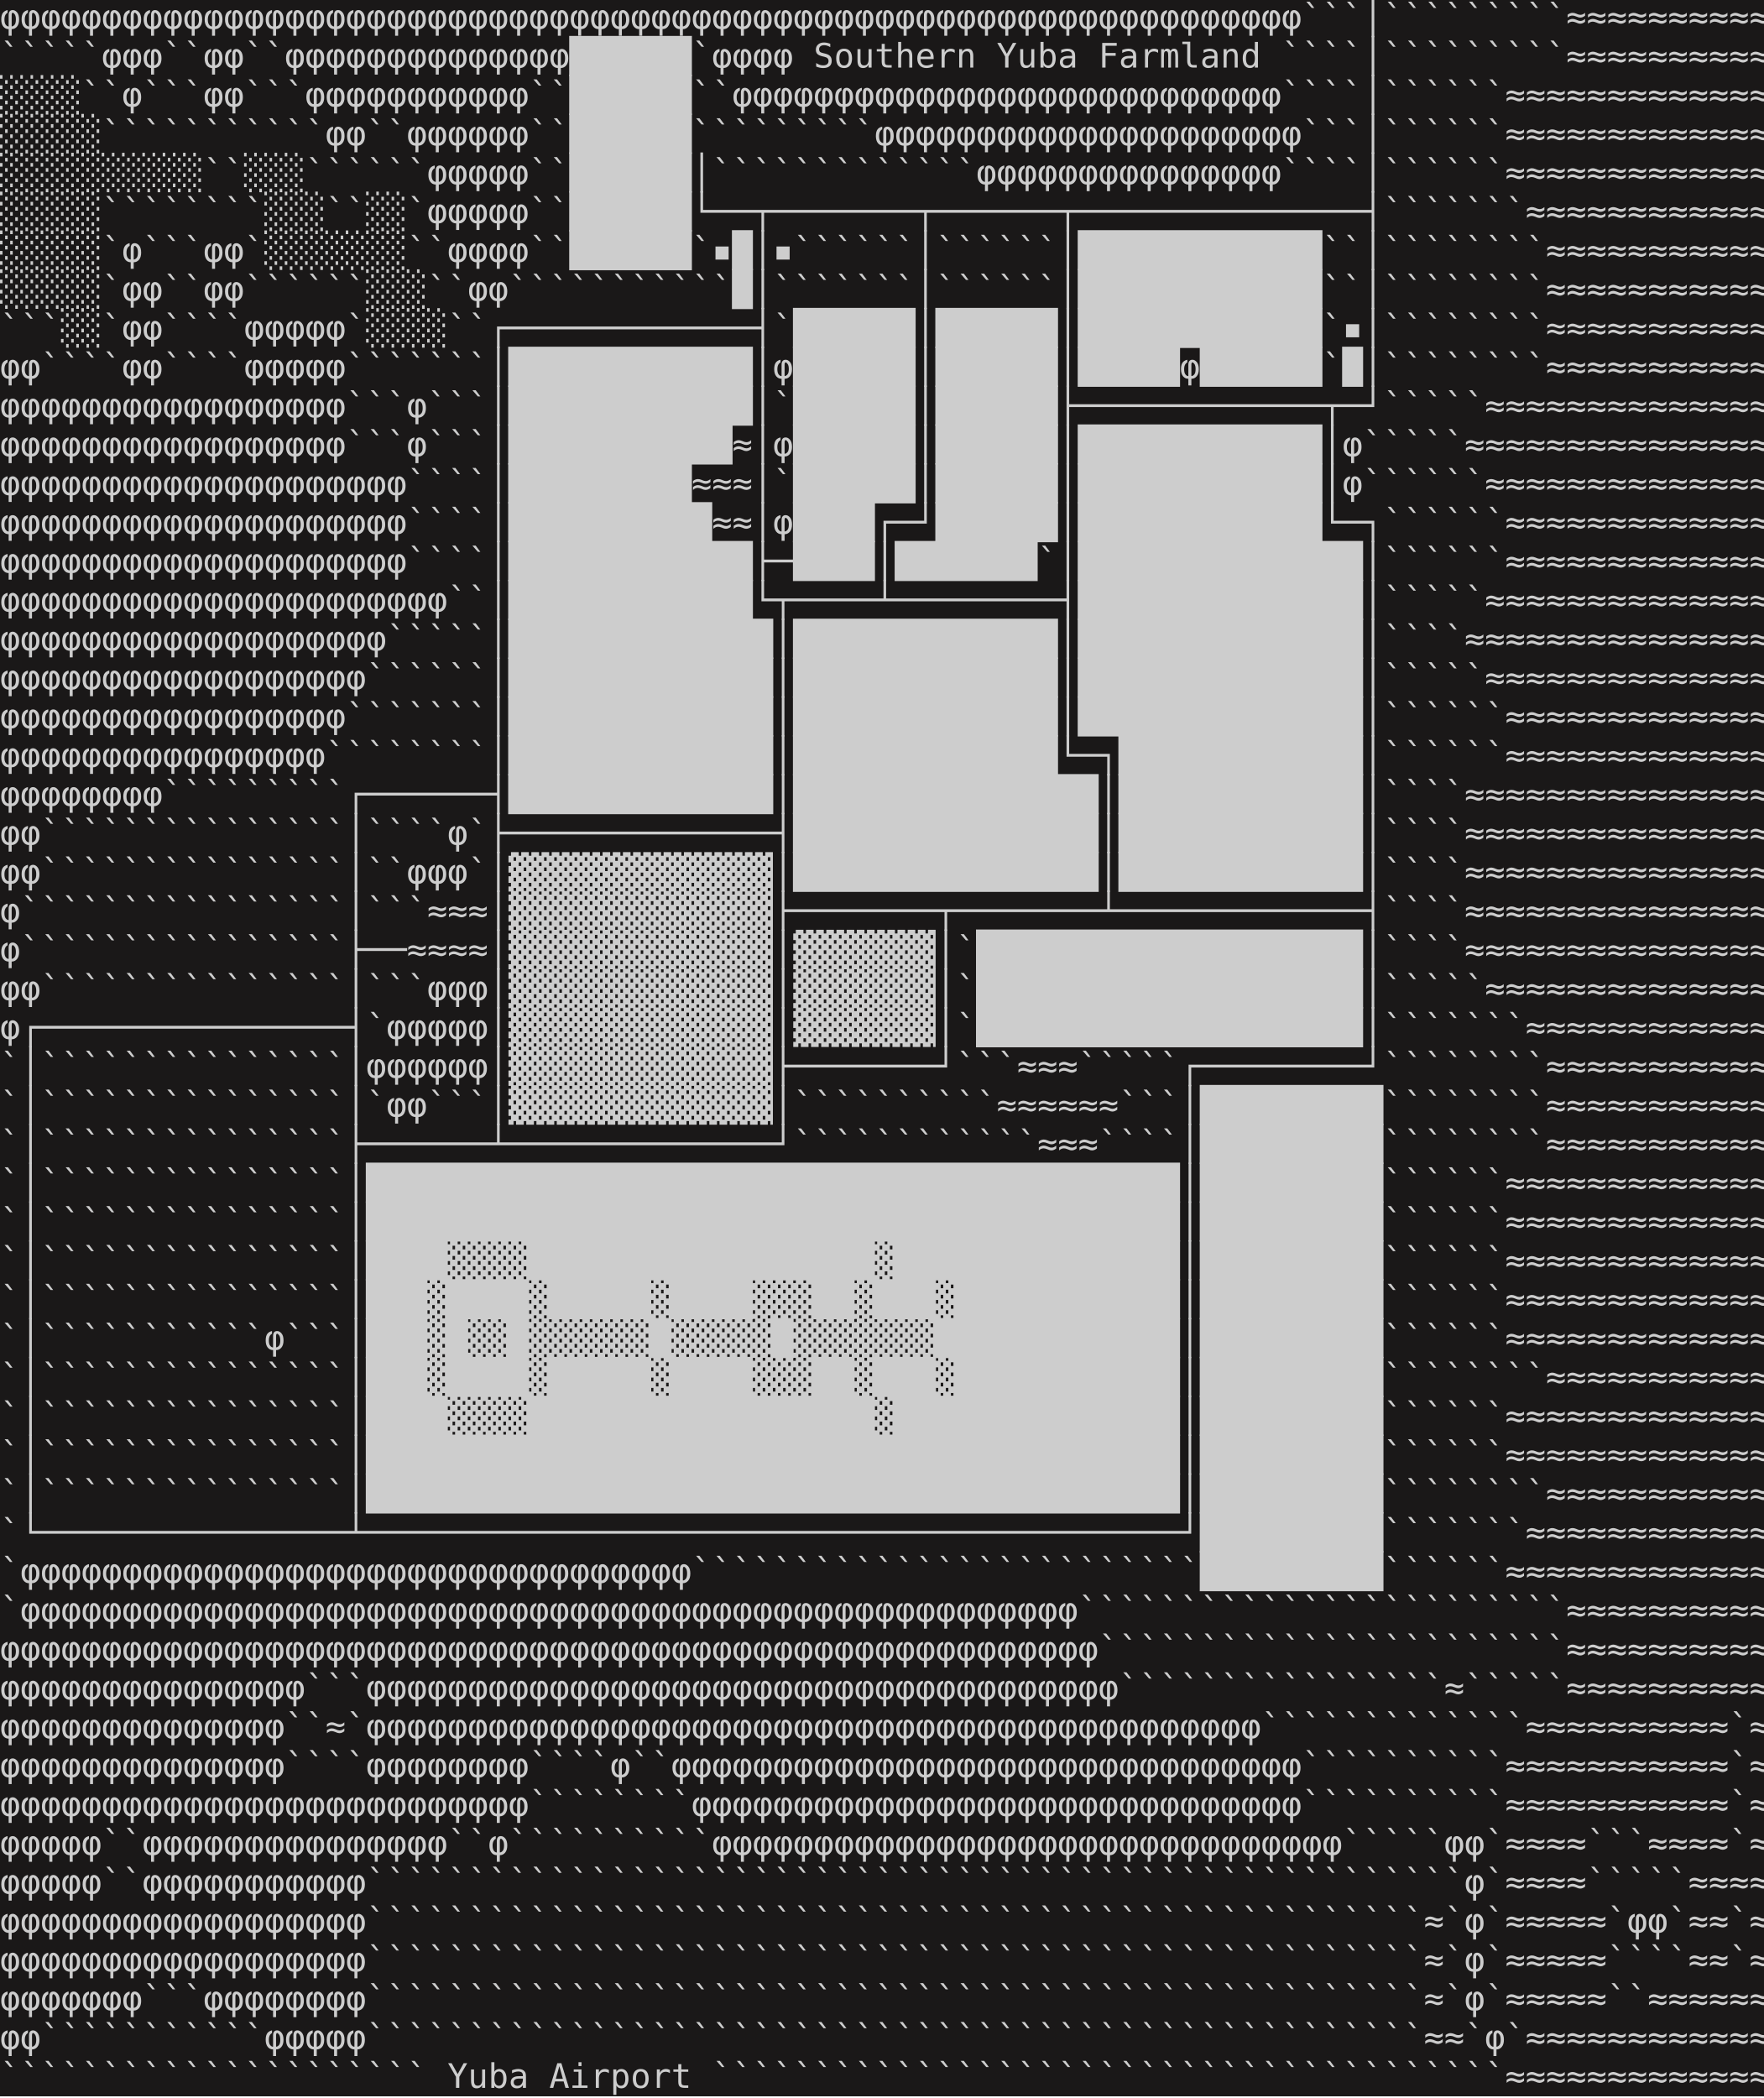
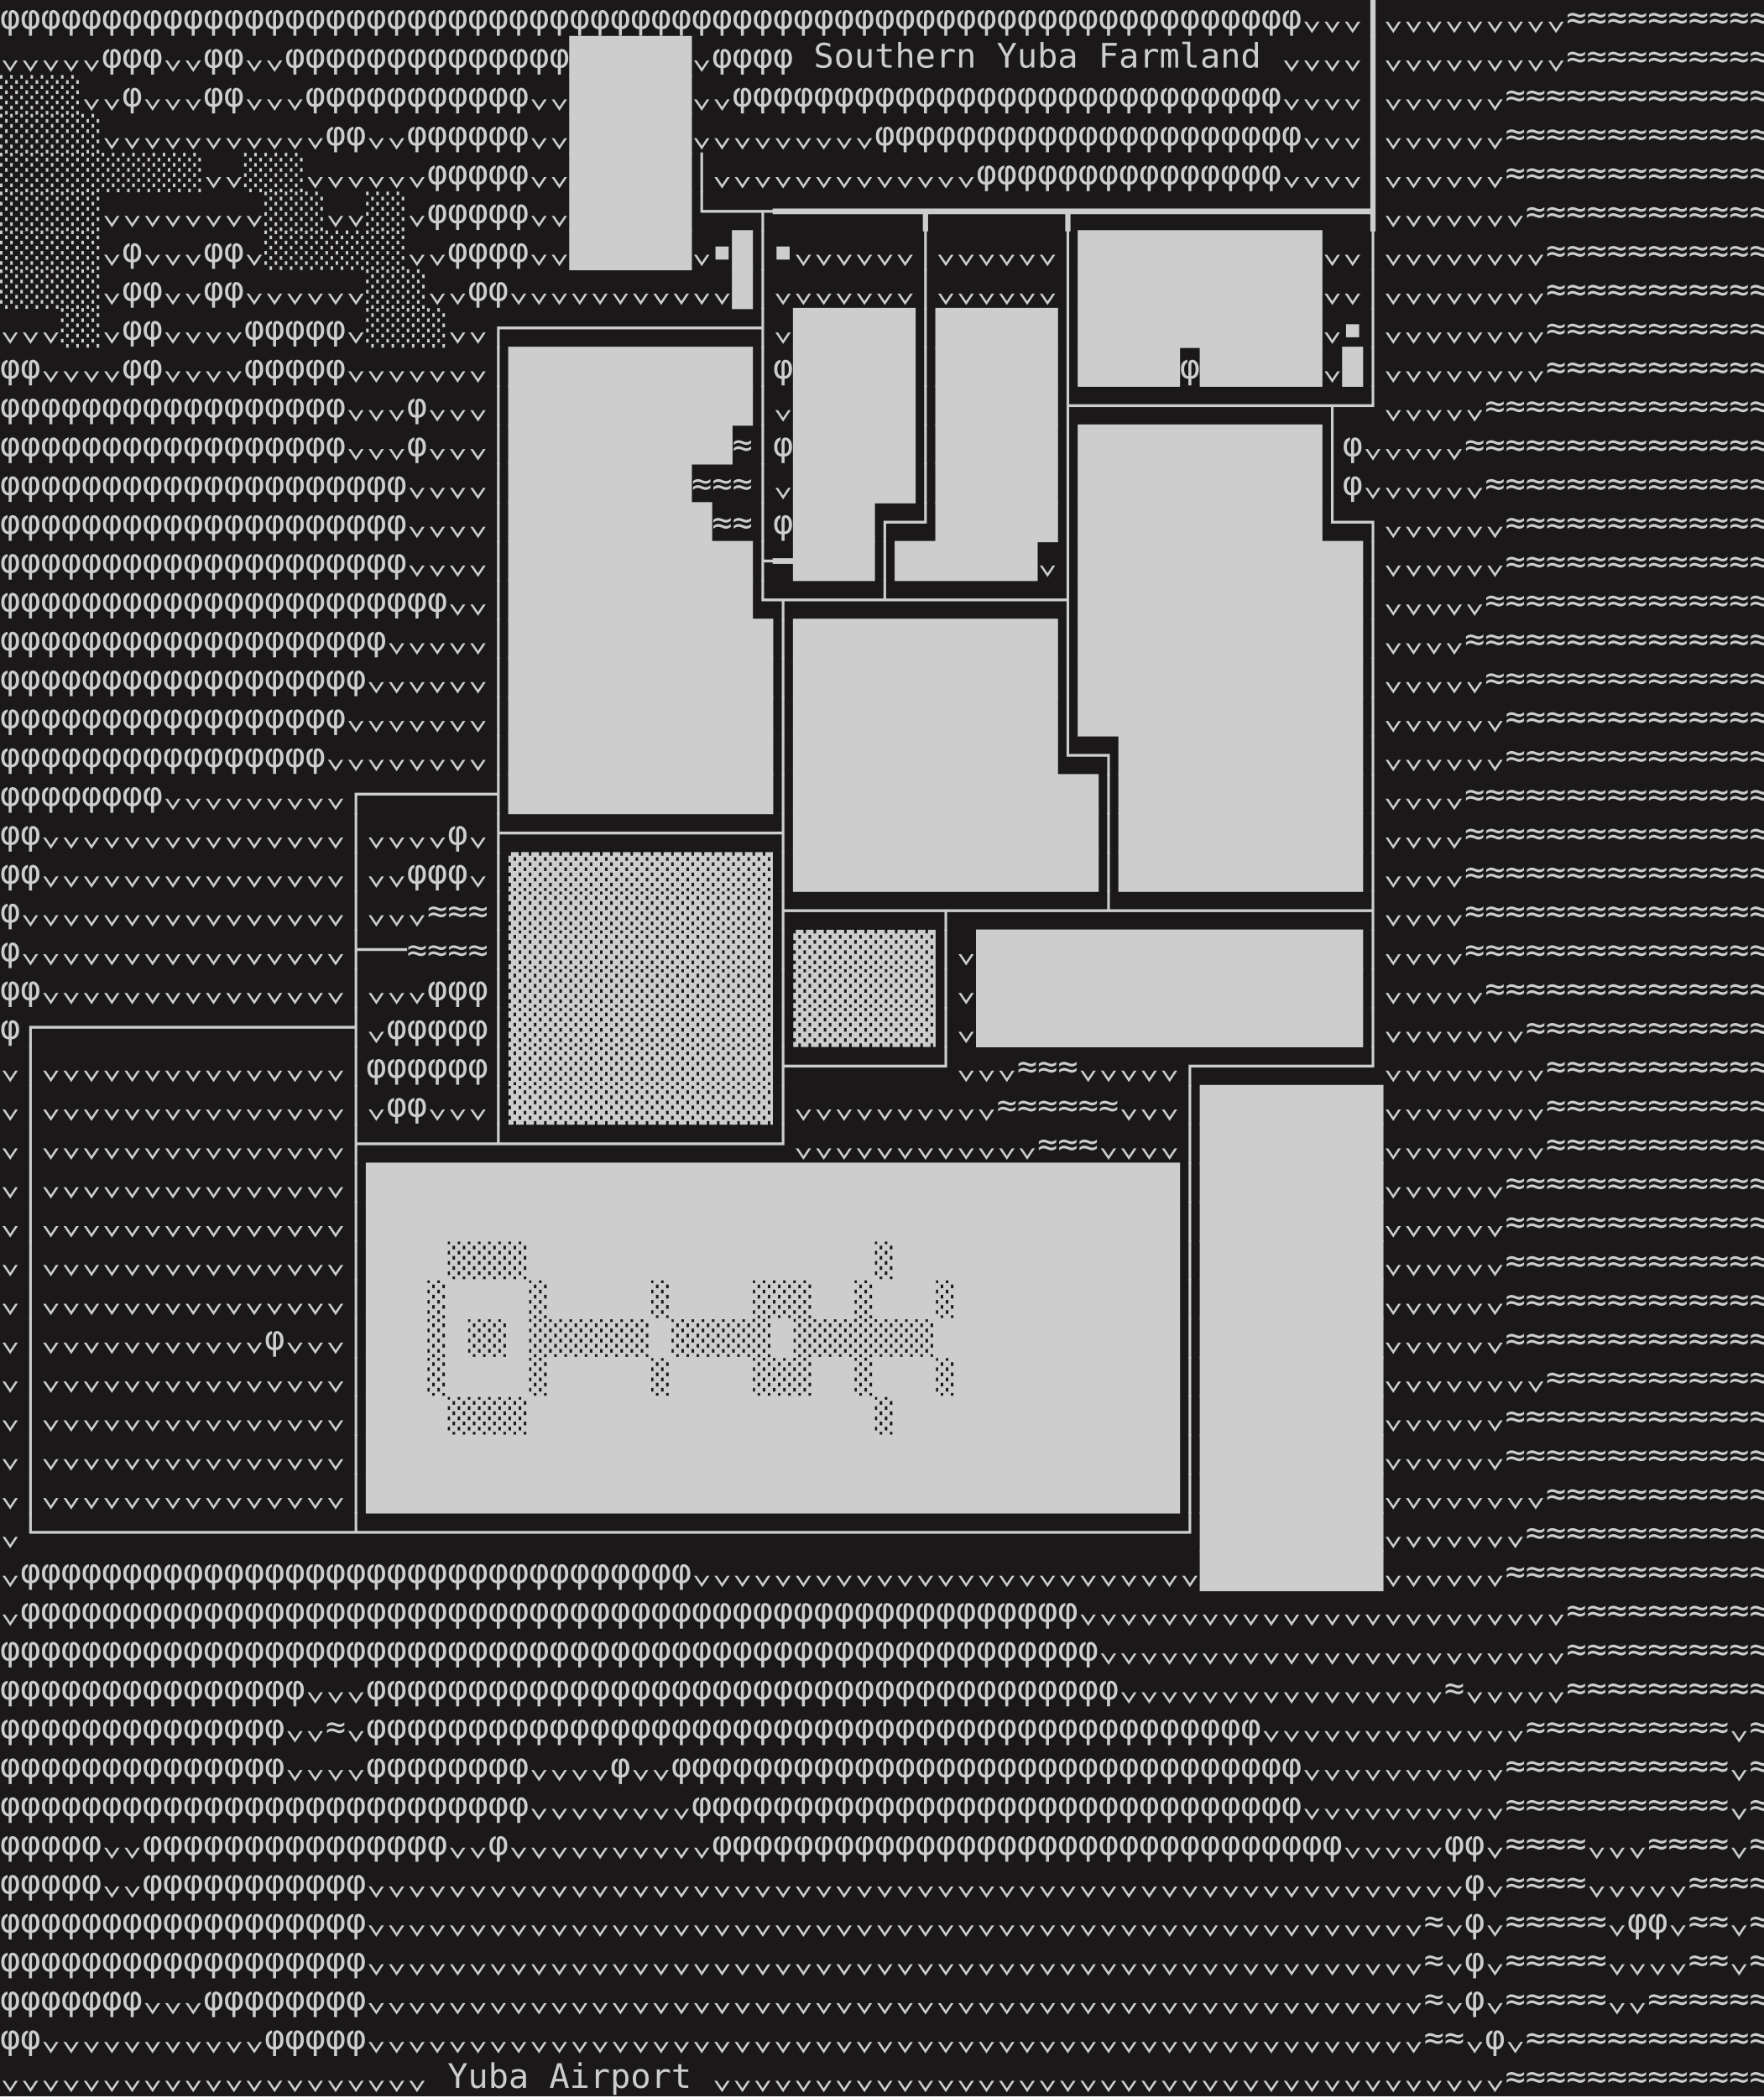
<svg xmlns="http://www.w3.org/2000/svg" version="1.1" width="522.0px" height="621.0px" viewBox="0 0 522.0 621.0" style="letter-spacing:0em;font-size:10px;font-family:'DejaVu Sans Mono';stroke:none">
  <text y="8.5" x="0.0" style="fill:#1a1818">███████████████████████████████████████████████████████████████████████████████████████</text>
  <text y="20.0" x="0.0" style="fill:#1a1818">███████████████████████████████████████████████████████████████████████████████████████</text>
  <text y="31.5" x="0.0" style="fill:#1a1818">███████████████████████████████████████████████████████████████████████████████████████</text>
  <text y="43.0" x="0.0" style="fill:#1a1818">███████████████████████████████████████████████████████████████████████████████████████</text>
  <text y="54.5" x="0.0" style="fill:#1a1818">███████████████████████████████████████████████████████████████████████████████████████</text>
  <text y="66.0" x="0.0" style="fill:#1a1818">███████████████████████████████████████████████████████████████████████████████████████</text>
  <text y="77.5" x="0.0" style="fill:#1a1818">███████████████████████████████████████████████████████████████████████████████████████</text>
  <text y="89.0" x="0.0" style="fill:#1a1818">███████████████████████████████████████████████████████████████████████████████████████</text>
  <text y="100.5" x="0.0" style="fill:#1a1818">███████████████████████████████████████████████████████████████████████████████████████</text>
  <text y="112.0" x="0.0" style="fill:#1a1818">███████████████████████████████████████████████████████████████████████████████████████</text>
  <text y="123.5" x="0.0" style="fill:#1a1818">███████████████████████████████████████████████████████████████████████████████████████</text>
  <text y="135.0" x="0.0" style="fill:#1a1818">███████████████████████████████████████████████████████████████████████████████████████</text>
  <text y="146.5" x="0.0" style="fill:#1a1818">███████████████████████████████████████████████████████████████████████████████████████</text>
  <text y="158.0" x="0.0" style="fill:#1a1818">███████████████████████████████████████████████████████████████████████████████████████</text>
  <text y="169.5" x="0.0" style="fill:#1a1818">███████████████████████████████████████████████████████████████████████████████████████</text>
  <text y="181.0" x="0.0" style="fill:#1a1818">███████████████████████████████████████████████████████████████████████████████████████</text>
  <text y="192.5" x="0.0" style="fill:#1a1818">███████████████████████████████████████████████████████████████████████████████████████</text>
  <text y="204.0" x="0.0" style="fill:#1a1818">███████████████████████████████████████████████████████████████████████████████████████</text>
  <text y="215.5" x="0.0" style="fill:#1a1818">███████████████████████████████████████████████████████████████████████████████████████</text>
  <text y="227.0" x="0.0" style="fill:#1a1818">███████████████████████████████████████████████████████████████████████████████████████</text>
  <text y="238.5" x="0.0" style="fill:#1a1818">███████████████████████████████████████████████████████████████████████████████████████</text>
  <text y="250.0" x="0.0" style="fill:#1a1818">███████████████████████████████████████████████████████████████████████████████████████</text>
  <text y="261.5" x="0.0" style="fill:#1a1818">███████████████████████████████████████████████████████████████████████████████████████</text>
  <text y="273.0" x="0.0" style="fill:#1a1818">███████████████████████████████████████████████████████████████████████████████████████</text>
  <text y="284.5" x="0.0" style="fill:#1a1818">███████████████████████████████████████████████████████████████████████████████████████</text>
  <text y="296.0" x="0.0" style="fill:#1a1818">███████████████████████████████████████████████████████████████████████████████████████</text>
  <text y="307.5" x="0.0" style="fill:#1a1818">███████████████████████████████████████████████████████████████████████████████████████</text>
  <text y="319.0" x="0.0" style="fill:#1a1818">███████████████████████████████████████████████████████████████████████████████████████</text>
  <text y="330.5" x="0.0" style="fill:#1a1818">███████████████████████████████████████████████████████████████████████████████████████</text>
  <text y="342.0" x="0.0" style="fill:#1a1818">███████████████████████████████████████████████████████████████████████████████████████</text>
  <text y="353.5" x="0.0" style="fill:#1a1818">███████████████████████████████████████████████████████████████████████████████████████</text>
  <text y="365.0" x="0.0" style="fill:#1a1818">███████████████████████████████████████████████████████████████████████████████████████</text>
  <text y="376.5" x="0.0" style="fill:#1a1818">███████████████████████████████████████████████████████████████████████████████████████</text>
  <text y="388.0" x="0.0" style="fill:#1a1818">███████████████████████████████████████████████████████████████████████████████████████</text>
  <text y="399.5" x="0.0" style="fill:#1a1818">███████████████████████████████████████████████████████████████████████████████████████</text>
  <text y="411.0" x="0.0" style="fill:#1a1818">███████████████████████████████████████████████████████████████████████████████████████</text>
  <text y="422.5" x="0.0" style="fill:#1a1818">███████████████████████████████████████████████████████████████████████████████████████</text>
  <text y="434.0" x="0.0" style="fill:#1a1818">███████████████████████████████████████████████████████████████████████████████████████</text>
  <text y="445.5" x="0.0" style="fill:#1a1818">███████████████████████████████████████████████████████████████████████████████████████</text>
  <text y="457.0" x="0.0" style="fill:#1a1818">███████████████████████████████████████████████████████████████████████████████████████</text>
  <text y="468.5" x="0.0" style="fill:#1a1818">███████████████████████████████████████████████████████████████████████████████████████</text>
  <text y="480.0" x="0.0" style="fill:#1a1818">███████████████████████████████████████████████████████████████████████████████████████</text>
  <text y="491.5" x="0.0" style="fill:#1a1818">███████████████████████████████████████████████████████████████████████████████████████</text>
  <text y="503.0" x="0.0" style="fill:#1a1818">███████████████████████████████████████████████████████████████████████████████████████</text>
  <text y="514.5" x="0.0" style="fill:#1a1818">███████████████████████████████████████████████████████████████████████████████████████</text>
  <text y="526.0" x="0.0" style="fill:#1a1818">███████████████████████████████████████████████████████████████████████████████████████</text>
  <text y="537.5" x="0.0" style="fill:#1a1818">███████████████████████████████████████████████████████████████████████████████████████</text>
  <text y="549.0" x="0.0" style="fill:#1a1818">███████████████████████████████████████████████████████████████████████████████████████</text>
  <text y="560.5" x="0.0" style="fill:#1a1818">███████████████████████████████████████████████████████████████████████████████████████</text>
  <text y="572.0" x="0.0" style="fill:#1a1818">███████████████████████████████████████████████████████████████████████████████████████</text>
  <text y="583.5" x="0.0" style="fill:#1a1818">███████████████████████████████████████████████████████████████████████████████████████</text>
  <text y="595.0" x="0.0" style="fill:#1a1818">███████████████████████████████████████████████████████████████████████████████████████</text>
  <text y="606.5" x="0.0" style="fill:#1a1818">███████████████████████████████████████████████████████████████████████████████████████</text>
  <text y="618.0" x="0.0" style="fill:#1a1818">███████████████████████████████████████████████████████████████████████████████████████</text>
-   <text y="8.5" x="0.0" style="fill:#cdcdcd">φφφφφφφφφφφφφφφφφφφφφφφφφφφφφφφφφφφφφφφφφφφφφφφφφφφφφφφφφφφφφφφφ```│`````````≈≈≈≈≈≈≈≈≈≈</text>
-   <text y="20.0" x="0.0" style="fill:#cdcdcd">`````φφφ``φφ``φφφφφφφφφφφφφφ██████`φφφφ Southern Yuba Farmland ````│`````````≈≈≈≈≈≈≈≈≈≈</text>
-   <text y="31.5" x="0.0" style="fill:#cdcdcd">░░░░``φ```φφ```φφφφφφφφφφφ``██████``φφφφφφφφφφφφφφφφφφφφφφφφφφφ````│``````≈≈≈≈≈≈≈≈≈≈≈≈≈</text>
-   <text y="43.0" x="0.0" style="fill:#cdcdcd">░░░░░```````````φφ``φφφφφφ``██████`````````φφφφφφφφφφφφφφφφφφφφφ```│``````≈≈≈≈≈≈≈≈≈≈≈≈≈</text>
-   <text y="54.5" x="0.0" style="fill:#cdcdcd">░░░░░░░░░░``░░░``````φφφφφ``██████│`````````````φφφφφφφφφφφφφφφ````│``````≈≈≈≈≈≈≈≈≈≈≈≈≈</text>
-   <text y="66.0" x="0.0" style="fill:#cdcdcd">░░░░░````````░░░``░░`φφφφφ``██████└──┬───────┬──────┬──────────────┤```````≈≈≈≈≈≈≈≈≈≈≈≈</text>
-   <text y="77.5" x="0.0" style="fill:#cdcdcd">░░░░░`φ```φφ`░░░░░░░``φφφφ``██████`▪█│▪``````│``````│████████████``│````````≈≈≈≈≈≈≈≈≈≈≈</text>
-   <text y="89.0" x="0.0" style="fill:#cdcdcd">░░░░░`φφ``φφ``````░░░``φφ```````````█│```````│``````│████████████``│````````≈≈≈≈≈≈≈≈≈≈≈</text>
-   <text y="100.5" x="0.0" style="fill:#cdcdcd">```░░`φφ````φφφφφ`░░░░``┌────────────┤`██████│██████│████████████`▪│````````≈≈≈≈≈≈≈≈≈≈≈</text>
-   <text y="112.0" x="0.0" style="fill:#cdcdcd">φφ````φφ````φφφφφ```````│████████████│φ██████│██████│█████φ██████`█│````````≈≈≈≈≈≈≈≈≈≈≈</text>
-   <text y="123.5" x="0.0" style="fill:#cdcdcd">φφφφφφφφφφφφφφφφφ```φ```│████████████│`██████│██████├────────────┬─┘`````≈≈≈≈≈≈≈≈≈≈≈≈≈≈</text>
-   <text y="135.0" x="0.0" style="fill:#cdcdcd">φφφφφφφφφφφφφφφφφ```φ```│███████████≈│φ██████│██████│████████████│φ`````≈≈≈≈≈≈≈≈≈≈≈≈≈≈≈</text>
-   <text y="146.5" x="0.0" style="fill:#cdcdcd">φφφφφφφφφφφφφφφφφφφφ````│█████████≈≈≈│`██████│██████│████████████│φ``````≈≈≈≈≈≈≈≈≈≈≈≈≈≈</text>
-   <text y="158.0" x="0.0" style="fill:#cdcdcd">φφφφφφφφφφφφφφφφφφφφ````│██████████≈≈│φ████┌─┘██████│████████████└─┐``````≈≈≈≈≈≈≈≈≈≈≈≈≈</text>
-   <text y="169.5" x="0.0" style="fill:#cdcdcd">φφφφφφφφφφφφφφφφφφφφ````│████████████├─████│███████`│██████████████│``````≈≈≈≈≈≈≈≈≈≈≈≈≈</text>
-   <text y="181.0" x="0.0" style="fill:#cdcdcd">φφφφφφφφφφφφφφφφφφφφφφ``│████████████└┬────┴────────┤██████████████│`````≈≈≈≈≈≈≈≈≈≈≈≈≈≈</text>
-   <text y="192.5" x="0.0" style="fill:#cdcdcd">φφφφφφφφφφφφφφφφφφφ`````│█████████████│█████████████│██████████████│````≈≈≈≈≈≈≈≈≈≈≈≈≈≈≈</text>
-   <text y="204.0" x="0.0" style="fill:#cdcdcd">φφφφφφφφφφφφφφφφφφ``````│█████████████│█████████████│██████████████│`````≈≈≈≈≈≈≈≈≈≈≈≈≈≈</text>
-   <text y="215.5" x="0.0" style="fill:#cdcdcd">φφφφφφφφφφφφφφφφφ```````│█████████████│█████████████│██████████████│``````≈≈≈≈≈≈≈≈≈≈≈≈≈</text>
-   <text y="227.0" x="0.0" style="fill:#cdcdcd">φφφφφφφφφφφφφφφφ````````│█████████████│█████████████└─┐████████████│``````≈≈≈≈≈≈≈≈≈≈≈≈≈</text>
-   <text y="238.5" x="0.0" style="fill:#cdcdcd">φφφφφφφφ`````````┌──────┤█████████████│███████████████│████████████│````≈≈≈≈≈≈≈≈≈≈≈≈≈≈≈</text>
-   <text y="250.0" x="0.0" style="fill:#cdcdcd">φφ```````````````│````φ`├─────────────┤███████████████│████████████│````≈≈≈≈≈≈≈≈≈≈≈≈≈≈≈</text>
-   <text y="261.5" x="0.0" style="fill:#cdcdcd">φφ```````````````│``φφφ`│▓▓▓▓▓▓▓▓▓▓▓▓▓│███████████████│████████████│````≈≈≈≈≈≈≈≈≈≈≈≈≈≈≈</text>
-   <text y="273.0" x="0.0" style="fill:#cdcdcd">φ````````````````│```≈≈≈│▓▓▓▓▓▓▓▓▓▓▓▓▓├───────┬───────┴────────────┤````≈≈≈≈≈≈≈≈≈≈≈≈≈≈≈</text>
-   <text y="284.5" x="0.0" style="fill:#cdcdcd">φ````````````````├──≈≈≈≈│▓▓▓▓▓▓▓▓▓▓▓▓▓│▓▓▓▓▓▓▓│`███████████████████│````≈≈≈≈≈≈≈≈≈≈≈≈≈≈≈</text>
-   <text y="296.0" x="0.0" style="fill:#cdcdcd">φφ```````````````│```φφφ│▓▓▓▓▓▓▓▓▓▓▓▓▓│▓▓▓▓▓▓▓│`███████████████████│`````≈≈≈≈≈≈≈≈≈≈≈≈≈≈</text>
-   <text y="307.5" x="0.0" style="fill:#cdcdcd">φ┌───────────────┤`φφφφφ│▓▓▓▓▓▓▓▓▓▓▓▓▓│▓▓▓▓▓▓▓│`███████████████████│```````≈≈≈≈≈≈≈≈≈≈≈≈</text>
-   <text y="319.0" x="0.0" style="fill:#cdcdcd">`│```````````````│φφφφφφ│▓▓▓▓▓▓▓▓▓▓▓▓▓├───────┘```≈≈≈`````┌────────┘````````≈≈≈≈≈≈≈≈≈≈≈</text>
-   <text y="330.5" x="0.0" style="fill:#cdcdcd">`│```````````````│`φφ```│▓▓▓▓▓▓▓▓▓▓▓▓▓│``````````≈≈≈≈≈≈```│█████████````````≈≈≈≈≈≈≈≈≈≈≈</text>
-   <text y="342.0" x="0.0" style="fill:#cdcdcd">`│```````````````├──────┴─────────────┘````````````≈≈≈````│█████████````````≈≈≈≈≈≈≈≈≈≈≈</text>
-   <text y="353.5" x="0.0" style="fill:#cdcdcd">`│```````````````│████████████████████████████████████████│█████████``````≈≈≈≈≈≈≈≈≈≈≈≈≈</text>
-   <text y="365.0" x="0.0" style="fill:#cdcdcd">`│```````````````│████████████████████████████████████████│█████████``````≈≈≈≈≈≈≈≈≈≈≈≈≈</text>
-   <text y="376.5" x="0.0" style="fill:#cdcdcd">`│```````````````│████▓▓▓▓█████████████████▓██████████████│█████████``````≈≈≈≈≈≈≈≈≈≈≈≈≈</text>
-   <text y="388.0" x="0.0" style="fill:#cdcdcd">`│```````````````│███▓████▓█████▓████▓▓▓██▓███▓███████████│█████████``````≈≈≈≈≈≈≈≈≈≈≈≈≈</text>
-   <text y="399.5" x="0.0" style="fill:#cdcdcd">`│```````````φ```│███▓█▓▓█▓▓▓▓▓▓█▓▓▓▓▓█▓▓▓▓▓▓▓████████████│█████████``````≈≈≈≈≈≈≈≈≈≈≈≈≈</text>
-   <text y="411.0" x="0.0" style="fill:#cdcdcd">`│```````````````│███▓████▓█████▓████▓▓▓██▓███▓███████████│█████████````````≈≈≈≈≈≈≈≈≈≈≈</text>
-   <text y="422.5" x="0.0" style="fill:#cdcdcd">`│```````````````│████▓▓▓▓█████████████████▓██████████████│█████████``````≈≈≈≈≈≈≈≈≈≈≈≈≈</text>
-   <text y="434.0" x="0.0" style="fill:#cdcdcd">`│```````````````│████████████████████████████████████████│█████████``````≈≈≈≈≈≈≈≈≈≈≈≈≈</text>
-   <text y="445.5" x="0.0" style="fill:#cdcdcd">`│```````````````│████████████████████████████████████████│█████████````````≈≈≈≈≈≈≈≈≈≈≈</text>
-   <text y="457.0" x="0.0" style="fill:#cdcdcd">`└───────────────┴────────────────────────────────────────┘█████████```````≈≈≈≈≈≈≈≈≈≈≈≈</text>
-   <text y="468.5" x="0.0" style="fill:#cdcdcd">`φφφφφφφφφφφφφφφφφφφφφφφφφφφφφφφφφ`````````````````````````█████████``````≈≈≈≈≈≈≈≈≈≈≈≈≈</text>
-   <text y="480.0" x="0.0" style="fill:#cdcdcd">`φφφφφφφφφφφφφφφφφφφφφφφφφφφφφφφφφφφφφφφφφφφφφφφφφφφφ````````````````````````≈≈≈≈≈≈≈≈≈≈</text>
-   <text y="491.5" x="0.0" style="fill:#cdcdcd">φφφφφφφφφφφφφφφφφφφφφφφφφφφφφφφφφφφφφφφφφφφφφφφφφφφφφφ```````````````````````≈≈≈≈≈≈≈≈≈≈</text>
-   <text y="503.0" x="0.0" style="fill:#cdcdcd">φφφφφφφφφφφφφφφ```φφφφφφφφφφφφφφφφφφφφφφφφφφφφφφφφφφφφφ````````````````≈`````≈≈≈≈≈≈≈≈≈≈</text>
-   <text y="514.5" x="0.0" style="fill:#cdcdcd">φφφφφφφφφφφφφφ``≈`φφφφφφφφφφφφφφφφφφφφφφφφφφφφφφφφφφφφφφφφφφφφ`````````````≈≈≈≈≈≈≈≈≈≈`≈</text>
-   <text y="526.0" x="0.0" style="fill:#cdcdcd">φφφφφφφφφφφφφφ````φφφφφφφφ````φ``φφφφφφφφφφφφφφφφφφφφφφφφφφφφφφφ``````````≈≈≈≈≈≈≈≈≈≈≈`≈</text>
-   <text y="537.5" x="0.0" style="fill:#cdcdcd">φφφφφφφφφφφφφφφφφφφφφφφφφφ````````φφφφφφφφφφφφφφφφφφφφφφφφφφφφφφ``````````≈≈≈≈≈≈≈≈≈≈≈`≈</text>
-   <text y="549.0" x="0.0" style="fill:#cdcdcd">φφφφφ``φφφφφφφφφφφφφφφ``φ``````````φφφφφφφφφφφφφφφφφφφφφφφφφφφφφφφ`````φφ`≈≈≈≈```≈≈≈≈`≈</text>
-   <text y="560.5" x="0.0" style="fill:#cdcdcd">φφφφφ``φφφφφφφφφφφ``````````````````````````````````````````````````````φ`≈≈≈≈`````≈≈≈≈</text>
-   <text y="572.0" x="0.0" style="fill:#cdcdcd">φφφφφφφφφφφφφφφφφφ````````````````````````````````````````````````````≈`φ`≈≈≈≈≈`φφ`≈≈`≈</text>
-   <text y="583.5" x="0.0" style="fill:#cdcdcd">φφφφφφφφφφφφφφφφφφ````````````````````````````````````````````````````≈`φ`≈≈≈≈≈````≈≈`≈</text>
-   <text y="595.0" x="0.0" style="fill:#cdcdcd">φφφφφφφ```φφφφφφφφ````````````````````````````````````````````````````≈`φ`≈≈≈≈≈``≈≈≈≈≈≈</text>
-   <text y="606.5" x="0.0" style="fill:#cdcdcd">φφ```````````φφφφφ````````````````````````````````````````````````````≈≈`φ`≈≈≈≈≈≈≈≈≈≈≈≈</text>
-   <text y="618.0" x="0.0" style="fill:#cdcdcd">````````````````````` Yuba Airport ```````````````````````````````````````≈≈≈≈≈≈≈≈≈≈≈≈≈</text>
+   <text y="8.5" x="0.0" style="fill:#cdcdcd">φφφφφφφφφφφφφφφφφφφφφφφφφφφφφφφφφφφφφφφφφφφφφφφφφφφφφφφφφφφφφφφφ⌄⌄⌄┃⌄⌄⌄⌄⌄⌄⌄⌄⌄≈≈≈≈≈≈≈≈≈≈</text>
+   <text y="20.0" x="0.0" style="fill:#cdcdcd">⌄⌄⌄⌄⌄φφφ⌄⌄φφ⌄⌄φφφφφφφφφφφφφφ██████⌄φφφφ Southern Yuba Farmland ⌄⌄⌄⌄┃⌄⌄⌄⌄⌄⌄⌄⌄⌄≈≈≈≈≈≈≈≈≈≈</text>
+   <text y="31.5" x="0.0" style="fill:#cdcdcd">░░░░⌄⌄φ⌄⌄⌄φφ⌄⌄⌄φφφφφφφφφφφ⌄⌄██████⌄⌄φφφφφφφφφφφφφφφφφφφφφφφφφφφ⌄⌄⌄⌄┃⌄⌄⌄⌄⌄⌄≈≈≈≈≈≈≈≈≈≈≈≈≈</text>
+   <text y="43.0" x="0.0" style="fill:#cdcdcd">░░░░░⌄⌄⌄⌄⌄⌄⌄⌄⌄⌄⌄φφ⌄⌄φφφφφφ⌄⌄██████⌄⌄⌄⌄⌄⌄⌄⌄⌄φφφφφφφφφφφφφφφφφφφφφ⌄⌄⌄┃⌄⌄⌄⌄⌄⌄≈≈≈≈≈≈≈≈≈≈≈≈≈</text>
+   <text y="54.5" x="0.0" style="fill:#cdcdcd">░░░░░░░░░░⌄⌄░░░⌄⌄⌄⌄⌄⌄φφφφφ⌄⌄██████│⌄⌄⌄⌄⌄⌄⌄⌄⌄⌄⌄⌄⌄φφφφφφφφφφφφφφφ⌄⌄⌄⌄┃⌄⌄⌄⌄⌄⌄≈≈≈≈≈≈≈≈≈≈≈≈≈</text>
+   <text y="66.0" x="0.0" style="fill:#cdcdcd">░░░░░⌄⌄⌄⌄⌄⌄⌄⌄░░░⌄⌄░░⌄φφφφφ⌄⌄██████└──┬━━━━━━━┳━━━━━━┳━━━━━━━━━━━━━━┫⌄⌄⌄⌄⌄⌄⌄≈≈≈≈≈≈≈≈≈≈≈≈</text>
+   <text y="77.5" x="0.0" style="fill:#cdcdcd">░░░░░⌄φ⌄⌄⌄φφ⌄░░░░░░░⌄⌄φφφφ⌄⌄██████⌄▪█│▪⌄⌄⌄⌄⌄⌄│⌄⌄⌄⌄⌄⌄│████████████⌄⌄│⌄⌄⌄⌄⌄⌄⌄⌄≈≈≈≈≈≈≈≈≈≈≈</text>
+   <text y="89.0" x="0.0" style="fill:#cdcdcd">░░░░░⌄φφ⌄⌄φφ⌄⌄⌄⌄⌄⌄░░░⌄⌄φφ⌄⌄⌄⌄⌄⌄⌄⌄⌄⌄⌄█│⌄⌄⌄⌄⌄⌄⌄│⌄⌄⌄⌄⌄⌄│████████████⌄⌄│⌄⌄⌄⌄⌄⌄⌄⌄≈≈≈≈≈≈≈≈≈≈≈</text>
+   <text y="100.5" x="0.0" style="fill:#cdcdcd">⌄⌄⌄░░⌄φφ⌄⌄⌄⌄φφφφφ⌄░░░░⌄⌄┌────────────┤⌄██████│██████│████████████⌄▪│⌄⌄⌄⌄⌄⌄⌄⌄≈≈≈≈≈≈≈≈≈≈≈</text>
+   <text y="112.0" x="0.0" style="fill:#cdcdcd">φφ⌄⌄⌄⌄φφ⌄⌄⌄⌄φφφφφ⌄⌄⌄⌄⌄⌄⌄│████████████│φ██████│██████│█████φ██████⌄█│⌄⌄⌄⌄⌄⌄⌄⌄≈≈≈≈≈≈≈≈≈≈≈</text>
+   <text y="123.5" x="0.0" style="fill:#cdcdcd">φφφφφφφφφφφφφφφφφ⌄⌄⌄φ⌄⌄⌄│████████████│⌄██████│██████├────────────┬─┘⌄⌄⌄⌄⌄≈≈≈≈≈≈≈≈≈≈≈≈≈≈</text>
+   <text y="135.0" x="0.0" style="fill:#cdcdcd">φφφφφφφφφφφφφφφφφ⌄⌄⌄φ⌄⌄⌄│███████████≈│φ██████│██████│████████████│φ⌄⌄⌄⌄⌄≈≈≈≈≈≈≈≈≈≈≈≈≈≈≈</text>
+   <text y="146.5" x="0.0" style="fill:#cdcdcd">φφφφφφφφφφφφφφφφφφφφ⌄⌄⌄⌄│█████████≈≈≈│⌄██████│██████│████████████│φ⌄⌄⌄⌄⌄⌄≈≈≈≈≈≈≈≈≈≈≈≈≈≈</text>
+   <text y="158.0" x="0.0" style="fill:#cdcdcd">φφφφφφφφφφφφφφφφφφφφ⌄⌄⌄⌄│██████████≈≈│φ████┌─┘██████│████████████└─┐⌄⌄⌄⌄⌄⌄≈≈≈≈≈≈≈≈≈≈≈≈≈</text>
+   <text y="169.5" x="0.0" style="fill:#cdcdcd">φφφφφφφφφφφφφφφφφφφφ⌄⌄⌄⌄│████████████├━████│███████⌄│██████████████│⌄⌄⌄⌄⌄⌄≈≈≈≈≈≈≈≈≈≈≈≈≈</text>
+   <text y="181.0" x="0.0" style="fill:#cdcdcd">φφφφφφφφφφφφφφφφφφφφφφ⌄⌄│████████████└┬────┴────────┤██████████████│⌄⌄⌄⌄⌄≈≈≈≈≈≈≈≈≈≈≈≈≈≈</text>
+   <text y="192.5" x="0.0" style="fill:#cdcdcd">φφφφφφφφφφφφφφφφφφφ⌄⌄⌄⌄⌄│█████████████│█████████████│██████████████│⌄⌄⌄⌄≈≈≈≈≈≈≈≈≈≈≈≈≈≈≈</text>
+   <text y="204.0" x="0.0" style="fill:#cdcdcd">φφφφφφφφφφφφφφφφφφ⌄⌄⌄⌄⌄⌄│█████████████│█████████████│██████████████│⌄⌄⌄⌄⌄≈≈≈≈≈≈≈≈≈≈≈≈≈≈</text>
+   <text y="215.5" x="0.0" style="fill:#cdcdcd">φφφφφφφφφφφφφφφφφ⌄⌄⌄⌄⌄⌄⌄│█████████████│█████████████│██████████████│⌄⌄⌄⌄⌄⌄≈≈≈≈≈≈≈≈≈≈≈≈≈</text>
+   <text y="227.0" x="0.0" style="fill:#cdcdcd">φφφφφφφφφφφφφφφφ⌄⌄⌄⌄⌄⌄⌄⌄│█████████████│█████████████└─┐████████████│⌄⌄⌄⌄⌄⌄≈≈≈≈≈≈≈≈≈≈≈≈≈</text>
+   <text y="238.5" x="0.0" style="fill:#cdcdcd">φφφφφφφφ⌄⌄⌄⌄⌄⌄⌄⌄⌄┌──────┤█████████████│███████████████│████████████│⌄⌄⌄⌄≈≈≈≈≈≈≈≈≈≈≈≈≈≈≈</text>
+   <text y="250.0" x="0.0" style="fill:#cdcdcd">φφ⌄⌄⌄⌄⌄⌄⌄⌄⌄⌄⌄⌄⌄⌄⌄│⌄⌄⌄⌄φ⌄├─────────────┤███████████████│████████████│⌄⌄⌄⌄≈≈≈≈≈≈≈≈≈≈≈≈≈≈≈</text>
+   <text y="261.5" x="0.0" style="fill:#cdcdcd">φφ⌄⌄⌄⌄⌄⌄⌄⌄⌄⌄⌄⌄⌄⌄⌄│⌄⌄φφφ⌄│▓▓▓▓▓▓▓▓▓▓▓▓▓│███████████████│████████████│⌄⌄⌄⌄≈≈≈≈≈≈≈≈≈≈≈≈≈≈≈</text>
+   <text y="273.0" x="0.0" style="fill:#cdcdcd">φ⌄⌄⌄⌄⌄⌄⌄⌄⌄⌄⌄⌄⌄⌄⌄⌄│⌄⌄⌄≈≈≈│▓▓▓▓▓▓▓▓▓▓▓▓▓├───────┬───────┴────────────┤⌄⌄⌄⌄≈≈≈≈≈≈≈≈≈≈≈≈≈≈≈</text>
+   <text y="284.5" x="0.0" style="fill:#cdcdcd">φ⌄⌄⌄⌄⌄⌄⌄⌄⌄⌄⌄⌄⌄⌄⌄⌄├──≈≈≈≈│▓▓▓▓▓▓▓▓▓▓▓▓▓│▓▓▓▓▓▓▓│⌄███████████████████│⌄⌄⌄⌄≈≈≈≈≈≈≈≈≈≈≈≈≈≈≈</text>
+   <text y="296.0" x="0.0" style="fill:#cdcdcd">φφ⌄⌄⌄⌄⌄⌄⌄⌄⌄⌄⌄⌄⌄⌄⌄│⌄⌄⌄φφφ│▓▓▓▓▓▓▓▓▓▓▓▓▓│▓▓▓▓▓▓▓│⌄███████████████████│⌄⌄⌄⌄⌄≈≈≈≈≈≈≈≈≈≈≈≈≈≈</text>
+   <text y="307.5" x="0.0" style="fill:#cdcdcd">φ┌───────────────┤⌄φφφφφ│▓▓▓▓▓▓▓▓▓▓▓▓▓│▓▓▓▓▓▓▓│⌄███████████████████│⌄⌄⌄⌄⌄⌄⌄≈≈≈≈≈≈≈≈≈≈≈≈</text>
+   <text y="319.0" x="0.0" style="fill:#cdcdcd">⌄│⌄⌄⌄⌄⌄⌄⌄⌄⌄⌄⌄⌄⌄⌄⌄│φφφφφφ│▓▓▓▓▓▓▓▓▓▓▓▓▓├───────┘⌄⌄⌄≈≈≈⌄⌄⌄⌄⌄┌────────┘⌄⌄⌄⌄⌄⌄⌄⌄≈≈≈≈≈≈≈≈≈≈≈</text>
+   <text y="330.5" x="0.0" style="fill:#cdcdcd">⌄│⌄⌄⌄⌄⌄⌄⌄⌄⌄⌄⌄⌄⌄⌄⌄│⌄φφ⌄⌄⌄│▓▓▓▓▓▓▓▓▓▓▓▓▓│⌄⌄⌄⌄⌄⌄⌄⌄⌄⌄≈≈≈≈≈≈⌄⌄⌄│█████████⌄⌄⌄⌄⌄⌄⌄⌄≈≈≈≈≈≈≈≈≈≈≈</text>
+   <text y="342.0" x="0.0" style="fill:#cdcdcd">⌄│⌄⌄⌄⌄⌄⌄⌄⌄⌄⌄⌄⌄⌄⌄⌄├──────┴─────────────┘⌄⌄⌄⌄⌄⌄⌄⌄⌄⌄⌄⌄≈≈≈⌄⌄⌄⌄│█████████⌄⌄⌄⌄⌄⌄⌄⌄≈≈≈≈≈≈≈≈≈≈≈</text>
+   <text y="353.5" x="0.0" style="fill:#cdcdcd">⌄│⌄⌄⌄⌄⌄⌄⌄⌄⌄⌄⌄⌄⌄⌄⌄│████████████████████████████████████████│█████████⌄⌄⌄⌄⌄⌄≈≈≈≈≈≈≈≈≈≈≈≈≈</text>
+   <text y="365.0" x="0.0" style="fill:#cdcdcd">⌄│⌄⌄⌄⌄⌄⌄⌄⌄⌄⌄⌄⌄⌄⌄⌄│████████████████████████████████████████│█████████⌄⌄⌄⌄⌄⌄≈≈≈≈≈≈≈≈≈≈≈≈≈</text>
+   <text y="376.5" x="0.0" style="fill:#cdcdcd">⌄│⌄⌄⌄⌄⌄⌄⌄⌄⌄⌄⌄⌄⌄⌄⌄│████▓▓▓▓█████████████████▓██████████████│█████████⌄⌄⌄⌄⌄⌄≈≈≈≈≈≈≈≈≈≈≈≈≈</text>
+   <text y="388.0" x="0.0" style="fill:#cdcdcd">⌄│⌄⌄⌄⌄⌄⌄⌄⌄⌄⌄⌄⌄⌄⌄⌄│███▓████▓█████▓████▓▓▓██▓███▓███████████│█████████⌄⌄⌄⌄⌄⌄≈≈≈≈≈≈≈≈≈≈≈≈≈</text>
+   <text y="399.5" x="0.0" style="fill:#cdcdcd">⌄│⌄⌄⌄⌄⌄⌄⌄⌄⌄⌄⌄φ⌄⌄⌄│███▓█▓▓█▓▓▓▓▓▓█▓▓▓▓▓█▓▓▓▓▓▓▓████████████│█████████⌄⌄⌄⌄⌄⌄≈≈≈≈≈≈≈≈≈≈≈≈≈</text>
+   <text y="411.0" x="0.0" style="fill:#cdcdcd">⌄│⌄⌄⌄⌄⌄⌄⌄⌄⌄⌄⌄⌄⌄⌄⌄│███▓████▓█████▓████▓▓▓██▓███▓███████████│█████████⌄⌄⌄⌄⌄⌄⌄⌄≈≈≈≈≈≈≈≈≈≈≈</text>
+   <text y="422.5" x="0.0" style="fill:#cdcdcd">⌄│⌄⌄⌄⌄⌄⌄⌄⌄⌄⌄⌄⌄⌄⌄⌄│████▓▓▓▓█████████████████▓██████████████│█████████⌄⌄⌄⌄⌄⌄≈≈≈≈≈≈≈≈≈≈≈≈≈</text>
+   <text y="434.0" x="0.0" style="fill:#cdcdcd">⌄│⌄⌄⌄⌄⌄⌄⌄⌄⌄⌄⌄⌄⌄⌄⌄│████████████████████████████████████████│█████████⌄⌄⌄⌄⌄⌄≈≈≈≈≈≈≈≈≈≈≈≈≈</text>
+   <text y="445.5" x="0.0" style="fill:#cdcdcd">⌄│⌄⌄⌄⌄⌄⌄⌄⌄⌄⌄⌄⌄⌄⌄⌄│████████████████████████████████████████│█████████⌄⌄⌄⌄⌄⌄⌄⌄≈≈≈≈≈≈≈≈≈≈≈</text>
+   <text y="457.0" x="0.0" style="fill:#cdcdcd">⌄└───────────────┴────────────────────────────────────────┘█████████⌄⌄⌄⌄⌄⌄⌄≈≈≈≈≈≈≈≈≈≈≈≈</text>
+   <text y="468.5" x="0.0" style="fill:#cdcdcd">⌄φφφφφφφφφφφφφφφφφφφφφφφφφφφφφφφφφ⌄⌄⌄⌄⌄⌄⌄⌄⌄⌄⌄⌄⌄⌄⌄⌄⌄⌄⌄⌄⌄⌄⌄⌄⌄█████████⌄⌄⌄⌄⌄⌄≈≈≈≈≈≈≈≈≈≈≈≈≈</text>
+   <text y="480.0" x="0.0" style="fill:#cdcdcd">⌄φφφφφφφφφφφφφφφφφφφφφφφφφφφφφφφφφφφφφφφφφφφφφφφφφφφφ⌄⌄⌄⌄⌄⌄⌄⌄⌄⌄⌄⌄⌄⌄⌄⌄⌄⌄⌄⌄⌄⌄⌄⌄≈≈≈≈≈≈≈≈≈≈</text>
+   <text y="491.5" x="0.0" style="fill:#cdcdcd">φφφφφφφφφφφφφφφφφφφφφφφφφφφφφφφφφφφφφφφφφφφφφφφφφφφφφφ⌄⌄⌄⌄⌄⌄⌄⌄⌄⌄⌄⌄⌄⌄⌄⌄⌄⌄⌄⌄⌄⌄⌄≈≈≈≈≈≈≈≈≈≈</text>
+   <text y="503.0" x="0.0" style="fill:#cdcdcd">φφφφφφφφφφφφφφφ⌄⌄⌄φφφφφφφφφφφφφφφφφφφφφφφφφφφφφφφφφφφφφ⌄⌄⌄⌄⌄⌄⌄⌄⌄⌄⌄⌄⌄⌄⌄⌄≈⌄⌄⌄⌄⌄≈≈≈≈≈≈≈≈≈≈</text>
+   <text y="514.5" x="0.0" style="fill:#cdcdcd">φφφφφφφφφφφφφφ⌄⌄≈⌄φφφφφφφφφφφφφφφφφφφφφφφφφφφφφφφφφφφφφφφφφφφφ⌄⌄⌄⌄⌄⌄⌄⌄⌄⌄⌄⌄⌄≈≈≈≈≈≈≈≈≈≈⌄≈</text>
+   <text y="526.0" x="0.0" style="fill:#cdcdcd">φφφφφφφφφφφφφφ⌄⌄⌄⌄φφφφφφφφ⌄⌄⌄⌄φ⌄⌄φφφφφφφφφφφφφφφφφφφφφφφφφφφφφφφ⌄⌄⌄⌄⌄⌄⌄⌄⌄⌄≈≈≈≈≈≈≈≈≈≈≈⌄≈</text>
+   <text y="537.5" x="0.0" style="fill:#cdcdcd">φφφφφφφφφφφφφφφφφφφφφφφφφφ⌄⌄⌄⌄⌄⌄⌄⌄φφφφφφφφφφφφφφφφφφφφφφφφφφφφφφ⌄⌄⌄⌄⌄⌄⌄⌄⌄⌄≈≈≈≈≈≈≈≈≈≈≈⌄≈</text>
+   <text y="549.0" x="0.0" style="fill:#cdcdcd">φφφφφ⌄⌄φφφφφφφφφφφφφφφ⌄⌄φ⌄⌄⌄⌄⌄⌄⌄⌄⌄⌄φφφφφφφφφφφφφφφφφφφφφφφφφφφφφφφ⌄⌄⌄⌄⌄φφ⌄≈≈≈≈⌄⌄⌄≈≈≈≈⌄≈</text>
+   <text y="560.5" x="0.0" style="fill:#cdcdcd">φφφφφ⌄⌄φφφφφφφφφφφ⌄⌄⌄⌄⌄⌄⌄⌄⌄⌄⌄⌄⌄⌄⌄⌄⌄⌄⌄⌄⌄⌄⌄⌄⌄⌄⌄⌄⌄⌄⌄⌄⌄⌄⌄⌄⌄⌄⌄⌄⌄⌄⌄⌄⌄⌄⌄⌄⌄⌄⌄⌄⌄⌄φ⌄≈≈≈≈⌄⌄⌄⌄⌄≈≈≈≈</text>
+   <text y="572.0" x="0.0" style="fill:#cdcdcd">φφφφφφφφφφφφφφφφφφ⌄⌄⌄⌄⌄⌄⌄⌄⌄⌄⌄⌄⌄⌄⌄⌄⌄⌄⌄⌄⌄⌄⌄⌄⌄⌄⌄⌄⌄⌄⌄⌄⌄⌄⌄⌄⌄⌄⌄⌄⌄⌄⌄⌄⌄⌄⌄⌄⌄⌄⌄⌄≈⌄φ⌄≈≈≈≈≈⌄φφ⌄≈≈⌄≈</text>
+   <text y="583.5" x="0.0" style="fill:#cdcdcd">φφφφφφφφφφφφφφφφφφ⌄⌄⌄⌄⌄⌄⌄⌄⌄⌄⌄⌄⌄⌄⌄⌄⌄⌄⌄⌄⌄⌄⌄⌄⌄⌄⌄⌄⌄⌄⌄⌄⌄⌄⌄⌄⌄⌄⌄⌄⌄⌄⌄⌄⌄⌄⌄⌄⌄⌄⌄⌄≈⌄φ⌄≈≈≈≈≈⌄⌄⌄⌄≈≈⌄≈</text>
+   <text y="595.0" x="0.0" style="fill:#cdcdcd">φφφφφφφ⌄⌄⌄φφφφφφφφ⌄⌄⌄⌄⌄⌄⌄⌄⌄⌄⌄⌄⌄⌄⌄⌄⌄⌄⌄⌄⌄⌄⌄⌄⌄⌄⌄⌄⌄⌄⌄⌄⌄⌄⌄⌄⌄⌄⌄⌄⌄⌄⌄⌄⌄⌄⌄⌄⌄⌄⌄⌄≈⌄φ⌄≈≈≈≈≈⌄⌄≈≈≈≈≈≈</text>
+   <text y="606.5" x="0.0" style="fill:#cdcdcd">φφ⌄⌄⌄⌄⌄⌄⌄⌄⌄⌄⌄φφφφφ⌄⌄⌄⌄⌄⌄⌄⌄⌄⌄⌄⌄⌄⌄⌄⌄⌄⌄⌄⌄⌄⌄⌄⌄⌄⌄⌄⌄⌄⌄⌄⌄⌄⌄⌄⌄⌄⌄⌄⌄⌄⌄⌄⌄⌄⌄⌄⌄⌄⌄⌄⌄≈≈⌄φ⌄≈≈≈≈≈≈≈≈≈≈≈≈</text>
+   <text y="618.0" x="0.0" style="fill:#cdcdcd">⌄⌄⌄⌄⌄⌄⌄⌄⌄⌄⌄⌄⌄⌄⌄⌄⌄⌄⌄⌄⌄ Yuba Airport ⌄⌄⌄⌄⌄⌄⌄⌄⌄⌄⌄⌄⌄⌄⌄⌄⌄⌄⌄⌄⌄⌄⌄⌄⌄⌄⌄⌄⌄⌄⌄⌄⌄⌄⌄⌄⌄⌄⌄≈≈≈≈≈≈≈≈≈≈≈≈≈</text>
</svg>
